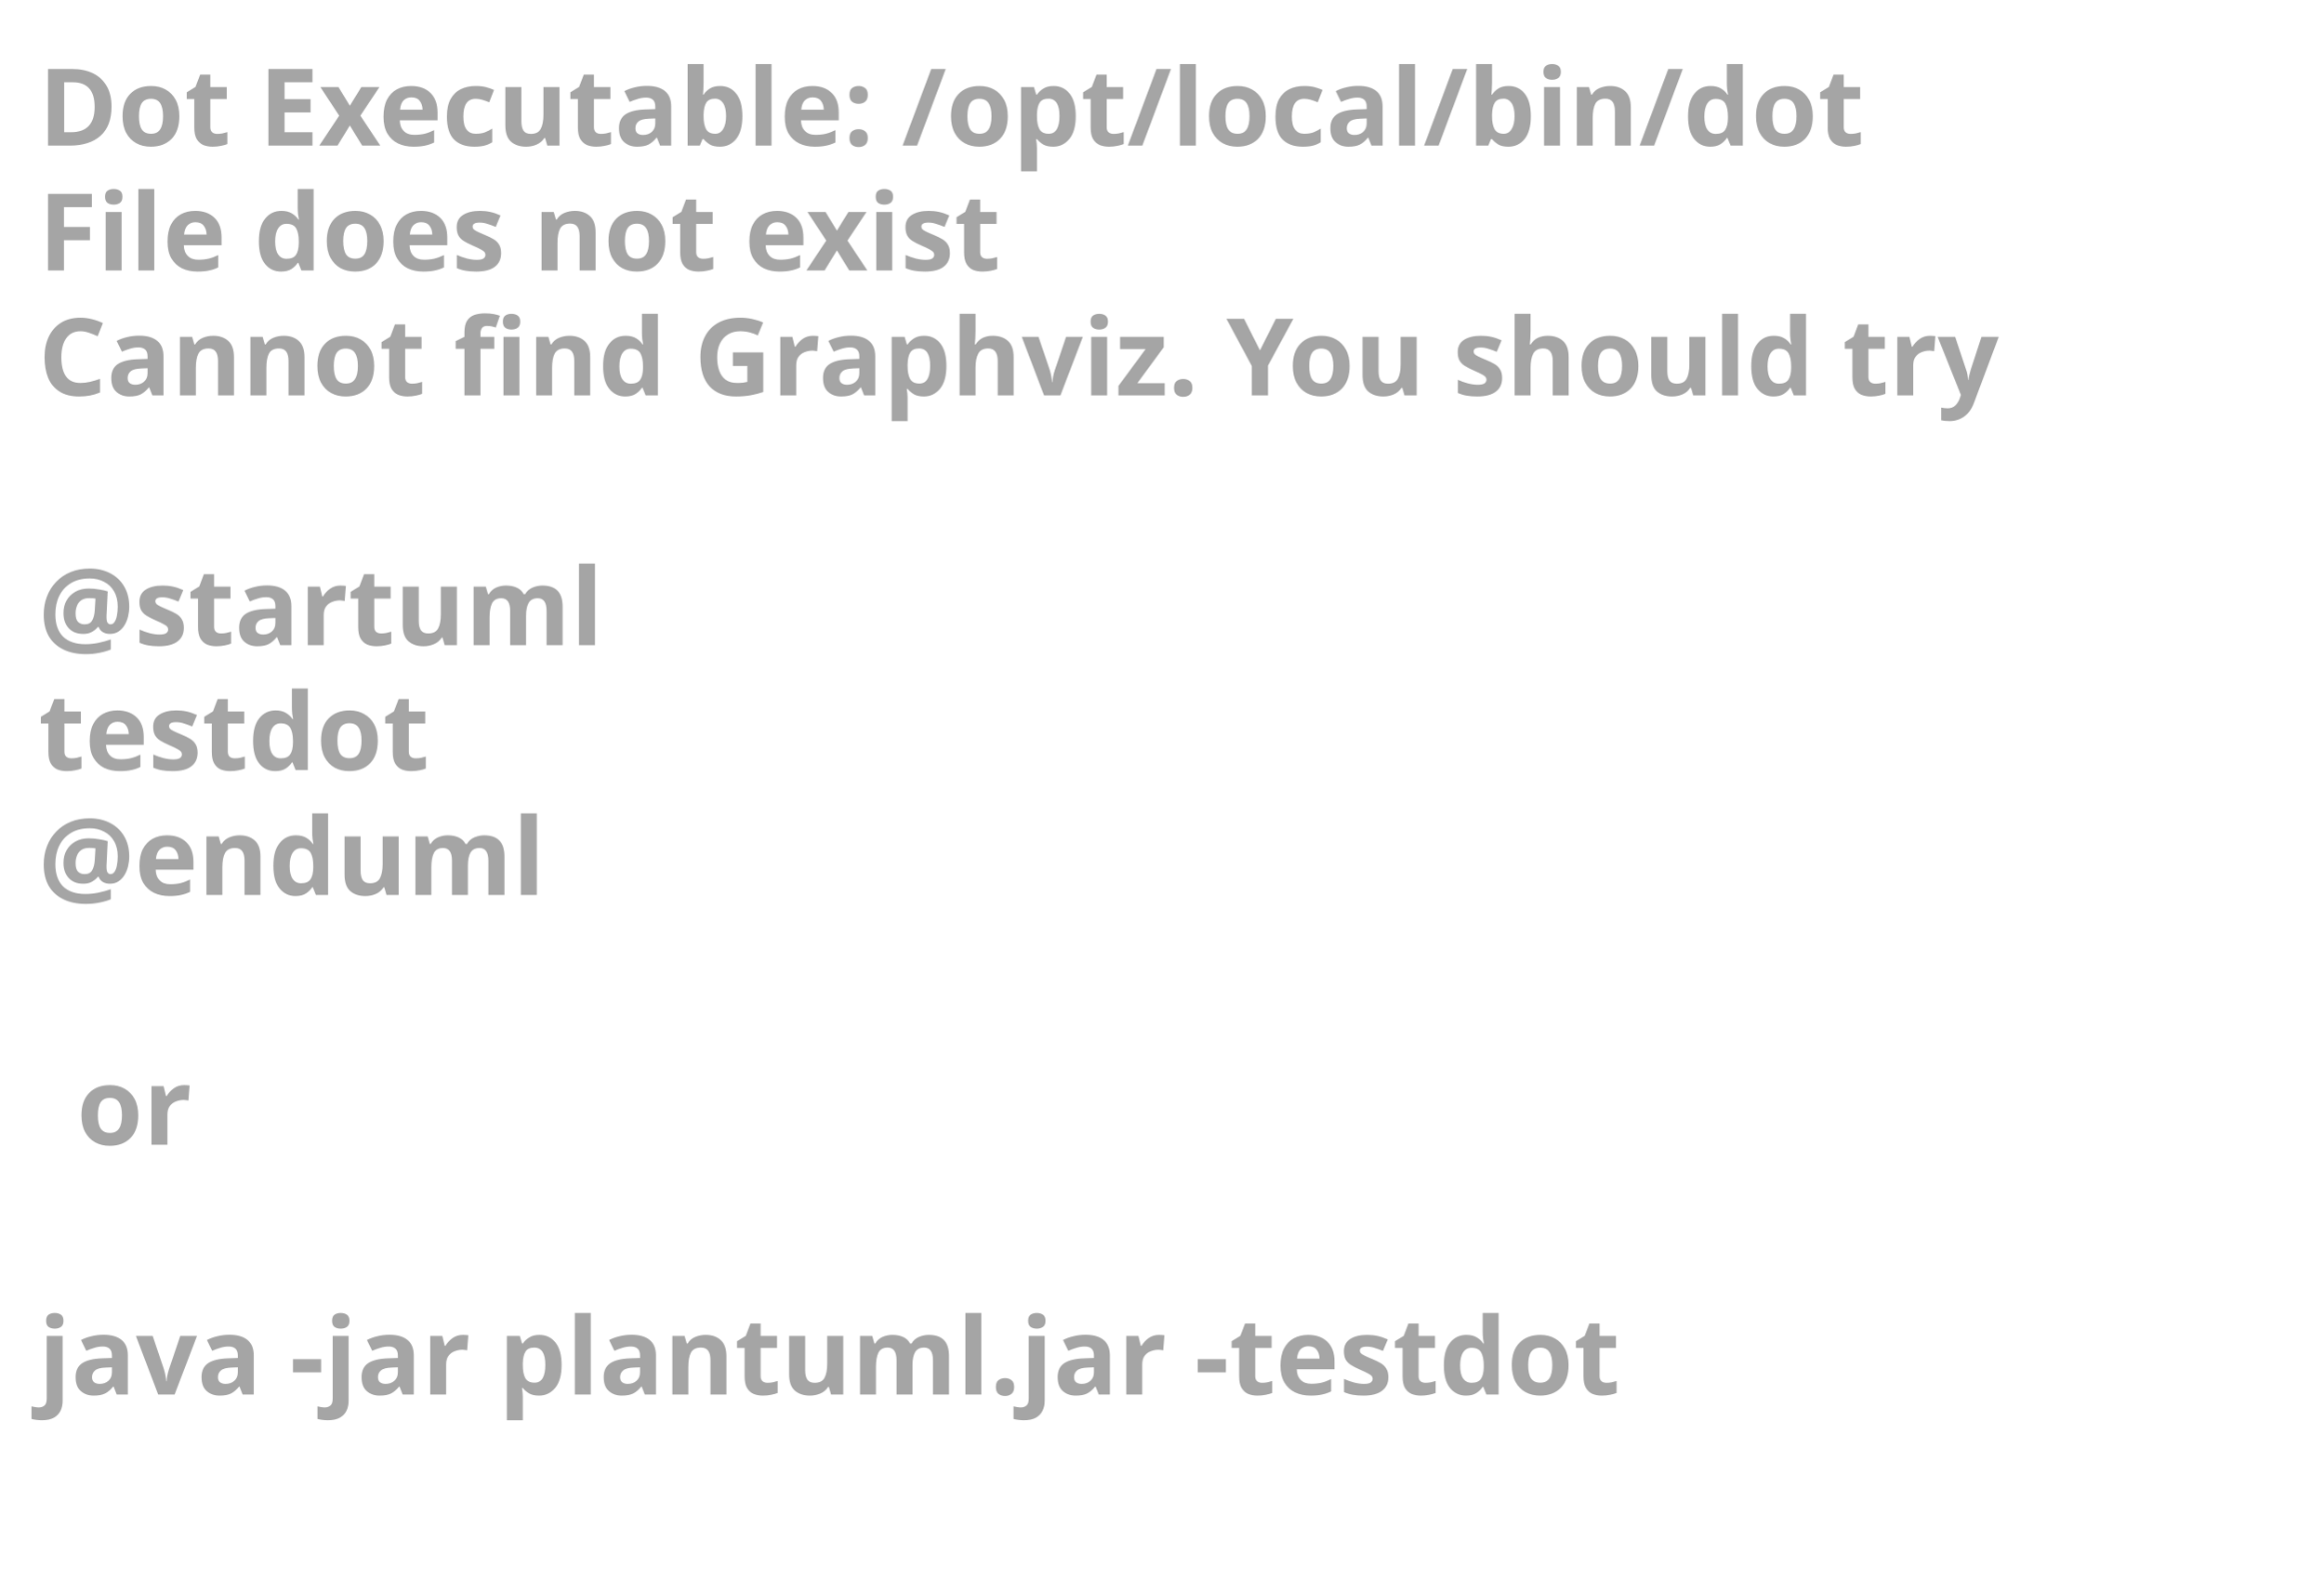
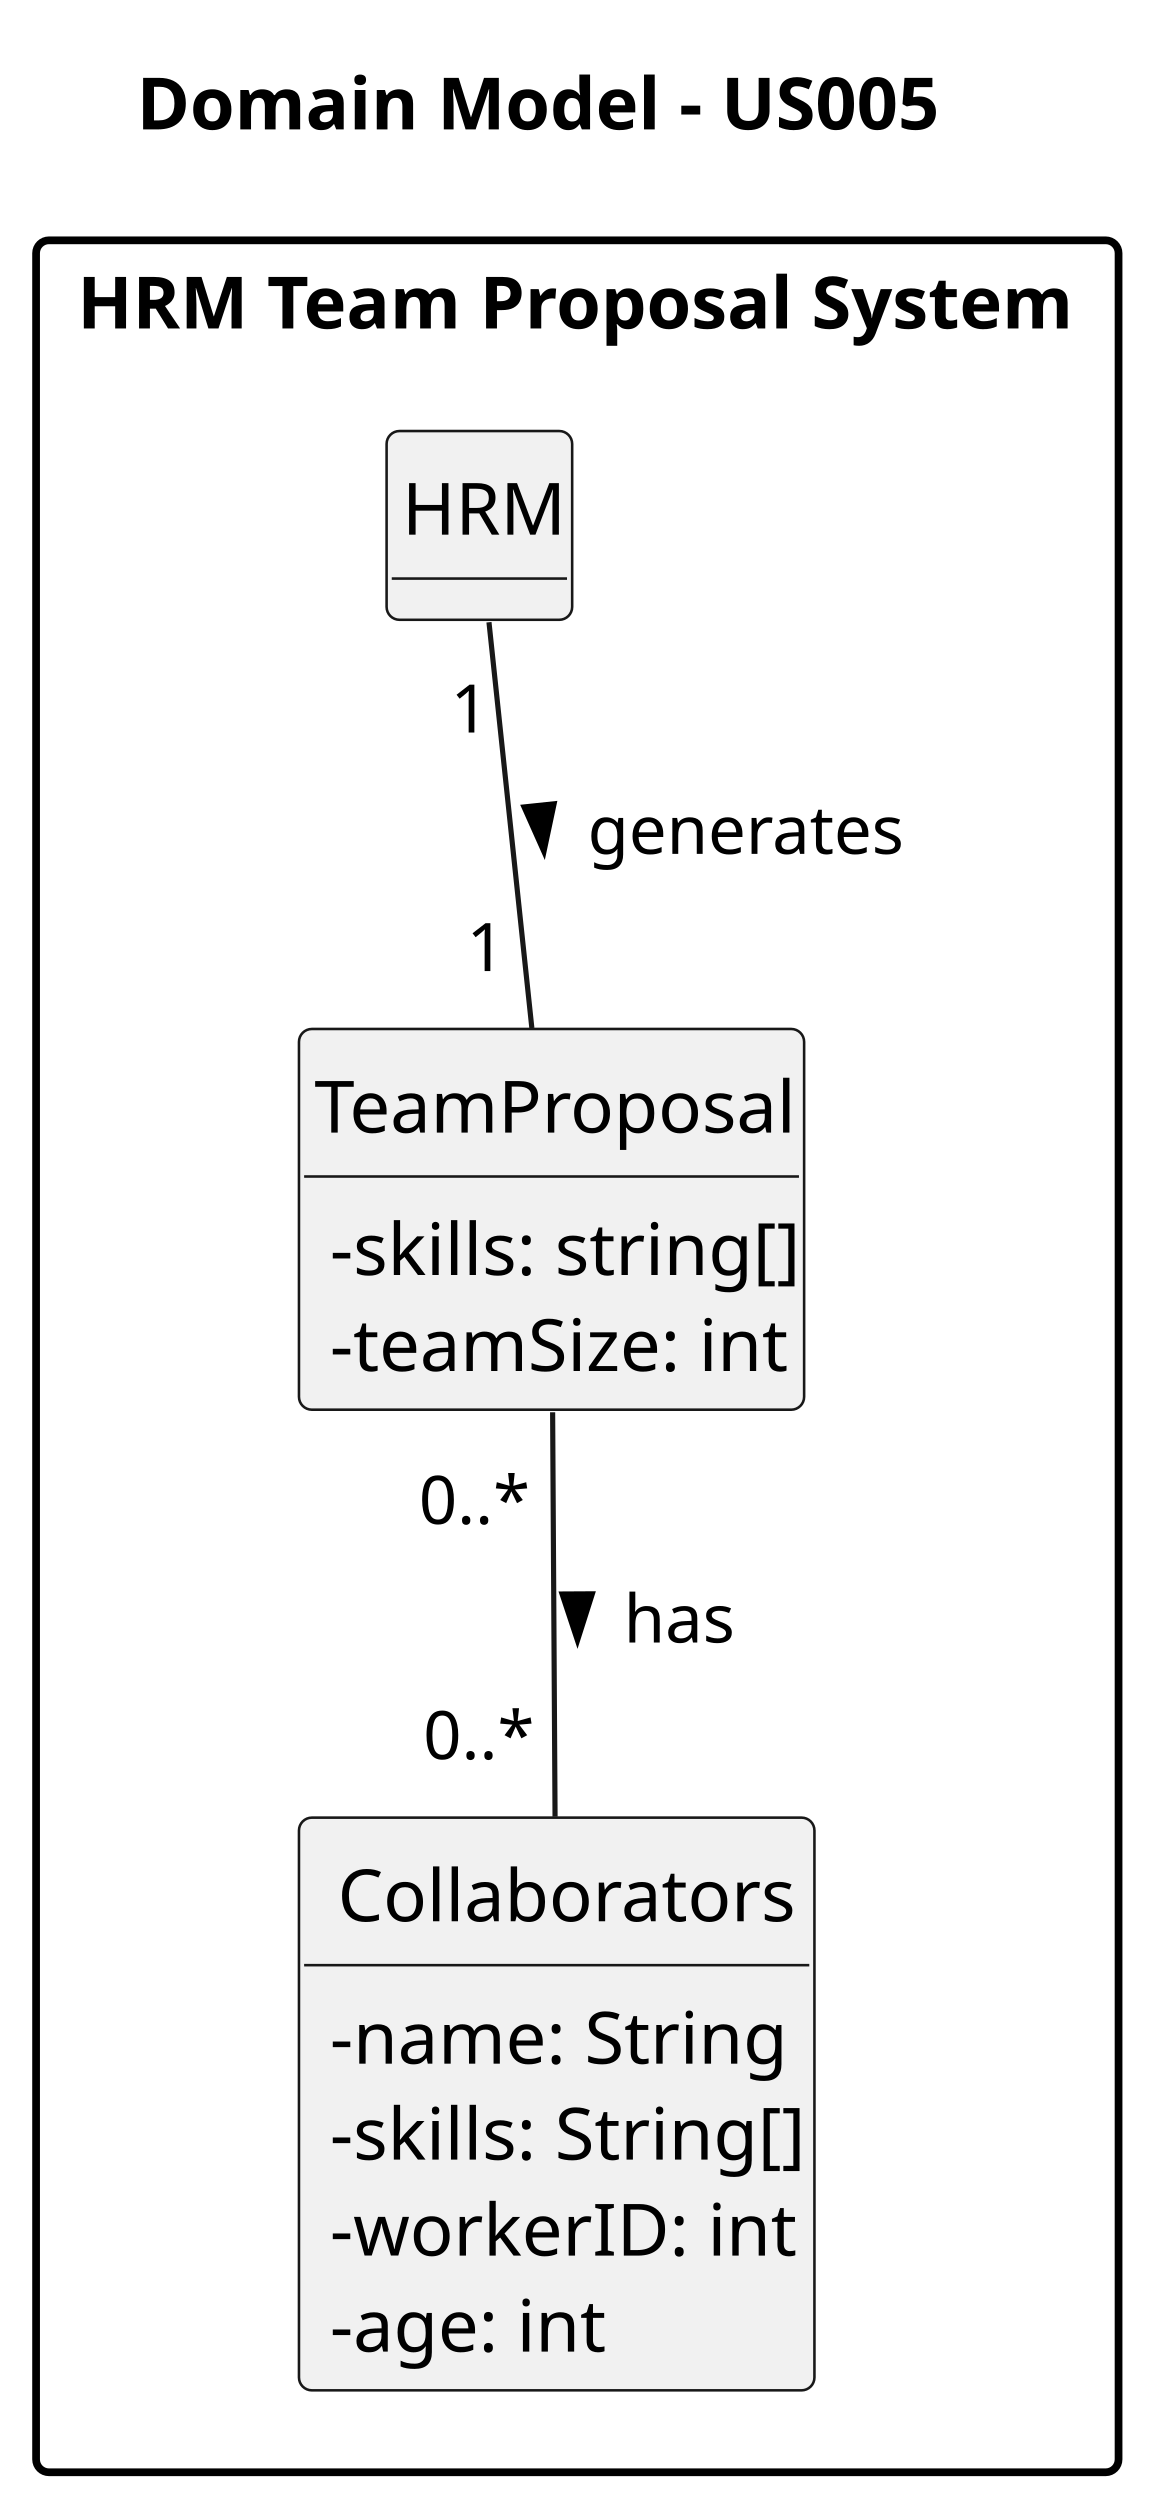
- <svg xmlns="http://www.w3.org/2000/svg" contentStyleType="text/css" height="206px" preserveAspectRatio="none" style="width:303px;height:206px;background:#FFFFFF;" version="1.1" viewBox="0 0 303 206" width="303px" zoomAndPan="magnify">
+ <svg xmlns="http://www.w3.org/2000/svg" contentStyleType="text/css" height="485px" preserveAspectRatio="none" style="width:223px;height:485px;background:#FFFFFF;" version="1.1" viewBox="0 0 223 485" width="223px" zoomAndPan="magnify">
  <defs />
  <g>
-     <text fill="#A5A5A5" font-family="sans-serif" font-size="14" font-weight="bold" lengthAdjust="spacing" textLength="261" x="5" y="19">Dot Executable: /opt/local/bin/dot</text>
-     <text fill="#A5A5A5" font-family="sans-serif" font-size="14" font-weight="bold" lengthAdjust="spacing" textLength="145" x="5" y="35.297">File does not exist</text>
-     <text fill="#A5A5A5" font-family="sans-serif" font-size="14" font-weight="bold" lengthAdjust="spacing" textLength="291" x="5" y="51.594">Cannot find Graphviz. You should try</text>
-     <text fill="#A5A5A5" font-family="sans-serif" font-size="14" font-weight="bold" lengthAdjust="spacing" textLength="5" x="5" y="67.891"> </text>
-     <text fill="#A5A5A5" font-family="sans-serif" font-size="14" font-weight="bold" lengthAdjust="spacing" textLength="79" x="5" y="84.188">@startuml</text>
-     <text fill="#A5A5A5" font-family="sans-serif" font-size="14" font-weight="bold" lengthAdjust="spacing" textLength="57" x="5" y="100.484">testdot</text>
-     <text fill="#A5A5A5" font-family="sans-serif" font-size="14" font-weight="bold" lengthAdjust="spacing" textLength="72" x="5" y="116.781">@enduml</text>
-     <text fill="#A5A5A5" font-family="sans-serif" font-size="14" font-weight="bold" lengthAdjust="spacing" textLength="5" x="5" y="133.078"> </text>
-     <text fill="#A5A5A5" font-family="sans-serif" font-size="14" font-weight="bold" lengthAdjust="spacing" textLength="17" x="10" y="149.375">or</text>
-     <text fill="#A5A5A5" font-family="sans-serif" font-size="14" font-weight="bold" lengthAdjust="spacing" textLength="5" x="5" y="165.672"> </text>
-     <text fill="#A5A5A5" font-family="sans-serif" font-size="14" font-weight="bold" lengthAdjust="spacing" textLength="227" x="5" y="181.969">java -jar plantuml.jar -testdot</text>
-     <text fill="#A5A5A5" font-family="sans-serif" font-size="14" font-weight="bold" lengthAdjust="spacing" textLength="5" x="5" y="198.266"> </text>
+     <text fill="#000000" font-family="sans-serif" font-size="14" font-weight="bold" lengthAdjust="spacing" textLength="156" x="26.5" y="25.107">Domain Model - US005</text>
+     <g id="cluster_HRM Team Proposal System">
+       <rect fill="none" height="433" rx="2.5" ry="2.5" style="stroke:#000000;stroke-width:1.5;" width="210" x="7" y="46.621" />
+       <text fill="#000000" font-family="sans-serif" font-size="14" font-weight="bold" lengthAdjust="spacing" textLength="194" x="15" y="63.728">HRM Team Proposal System</text>
+     </g>
+     <g id="elem_HRM">
+       <rect codeLine="13" fill="#F1F1F1" height="36.621" id="HRM" rx="2.5" ry="2.5" style="stroke:#181818;stroke-width:0.5;" width="36" x="75" y="83.621" />
+       <text fill="#000000" font-family="sans-serif" font-size="14" lengthAdjust="spacing" textLength="30" x="78" y="103.728">HRM</text>
+       <line style="stroke:#181818;stroke-width:0.5;" x1="76" x2="110" y1="112.242" y2="112.242" />
+     </g>
+     <g id="elem_TeamProposal">
+       <rect codeLine="16" fill="#F1F1F1" height="73.863" id="TeamProposal" rx="2.5" ry="2.5" style="stroke:#181818;stroke-width:0.5;" width="98" x="58" y="199.621" />
+       <text fill="#000000" font-family="sans-serif" font-size="14" lengthAdjust="spacing" textLength="92" x="61" y="219.728">TeamProposal</text>
+       <line style="stroke:#181818;stroke-width:0.5;" x1="59" x2="155" y1="228.242" y2="228.242" />
+       <text fill="#000000" font-family="sans-serif" font-size="14" lengthAdjust="spacing" textLength="86" x="64" y="247.35">-skills: string[]</text>
+       <text fill="#000000" font-family="sans-serif" font-size="14" lengthAdjust="spacing" textLength="85" x="64" y="265.971">-teamSize: int</text>
+     </g>
+     <g id="elem_Collaborators">
+       <rect codeLine="21" fill="#F1F1F1" height="111.106" id="Collaborators" rx="2.5" ry="2.5" style="stroke:#181818;stroke-width:0.5;" width="100" x="58" y="352.621" />
+       <text fill="#000000" font-family="sans-serif" font-size="14" lengthAdjust="spacing" textLength="85" x="65.5" y="372.728">Collaborators</text>
+       <line style="stroke:#181818;stroke-width:0.5;" x1="59" x2="157" y1="381.242" y2="381.242" />
+       <text fill="#000000" font-family="sans-serif" font-size="14" lengthAdjust="spacing" textLength="85" x="64" y="400.35">-name: String</text>
+       <text fill="#000000" font-family="sans-serif" font-size="14" lengthAdjust="spacing" textLength="88" x="64" y="418.971">-skills: String[]</text>
+       <text fill="#000000" font-family="sans-serif" font-size="14" lengthAdjust="spacing" textLength="83" x="64" y="437.592">-workerID: int</text>
+       <text fill="#000000" font-family="sans-serif" font-size="14" lengthAdjust="spacing" textLength="52" x="64" y="456.213">-age: int</text>
+     </g>
+     <g id="link_HRM_TeamProposal">
+       <path codeLine="28" d="M94.86,120.711 C96.97,140.711 100.48,173.871 103.18,199.451 " fill="none" id="HRM-TeamProposal" style="stroke:#181818;stroke-width:1.0;" />
+       <polygon fill="#000000" points="105.525,165.239,107.498,155.935,101.652,156.553,105.525,165.239" style="stroke:#000000;stroke-width:1.0;" />
+       <text fill="#000000" font-family="sans-serif" font-size="13" lengthAdjust="spacing" textLength="57" x="114" y="165.649">generates</text>
+       <text fill="#000000" font-family="sans-serif" font-size="13" lengthAdjust="spacing" textLength="7" x="87.419" y="142.11">1</text>
+       <text fill="#000000" font-family="sans-serif" font-size="13" lengthAdjust="spacing" textLength="7" x="90.52" y="188.382">1</text>
+     </g>
+     <g id="link_TeamProposal_Collaborators">
+       <path codeLine="29" d="M107.21,273.981 C107.35,296.841 107.53,326.761 107.68,352.451 " fill="none" id="TeamProposal-Collaborators" style="stroke:#181818;stroke-width:1.0;" />
+       <polygon fill="#000000" points="112.03,318.267,114.915,309.204,109.037,309.239,112.03,318.267" style="stroke:#000000;stroke-width:1.0;" />
+       <text fill="#000000" font-family="sans-serif" font-size="13" lengthAdjust="spacing" textLength="21" x="121" y="318.649">has</text>
+       <text fill="#000000" font-family="sans-serif" font-size="13" lengthAdjust="spacing" textLength="20" x="81.257" y="295.64">0..*</text>
+       <text fill="#000000" font-family="sans-serif" font-size="13" lengthAdjust="spacing" textLength="20" x="82.102" y="341.269">0..*</text>
+     </g>
  </g>
</svg>
